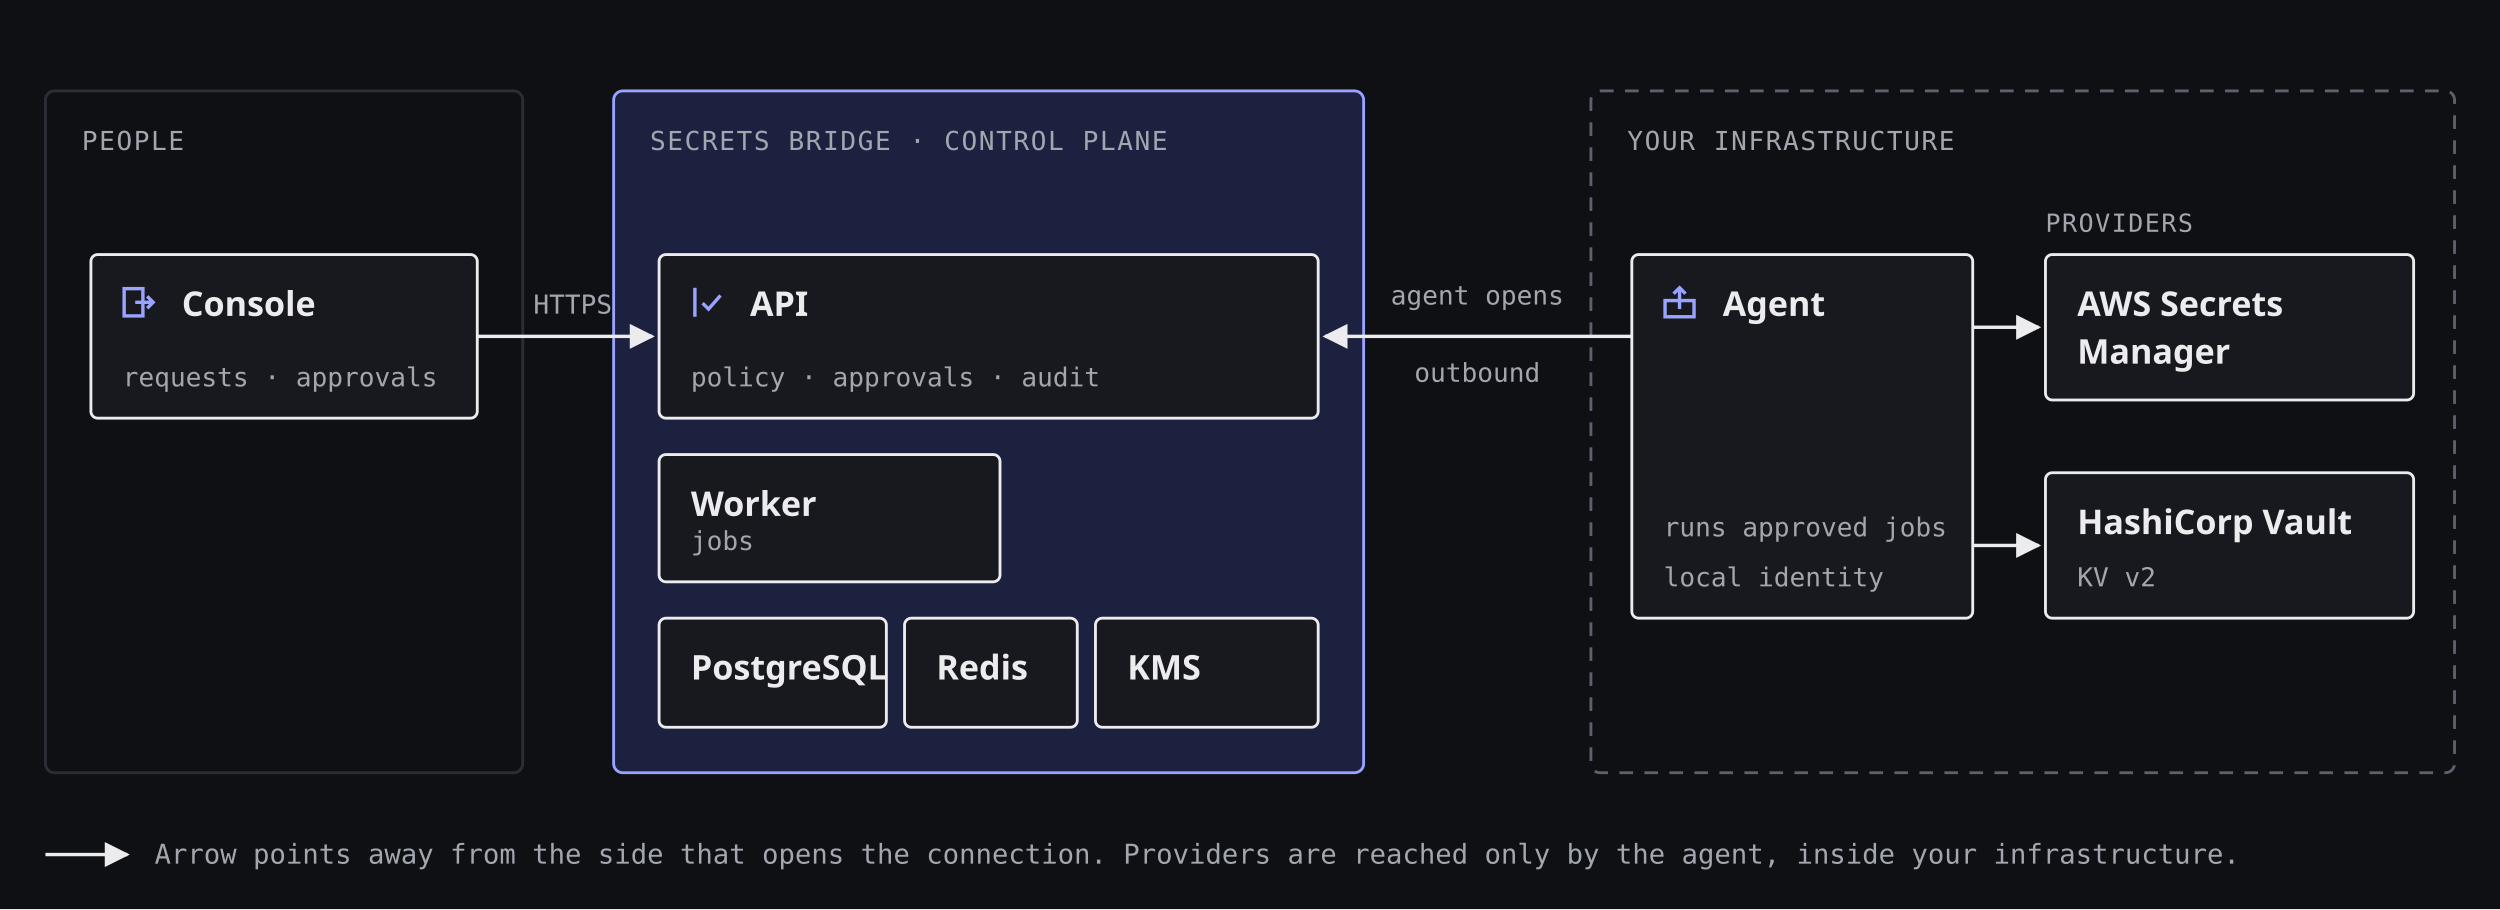
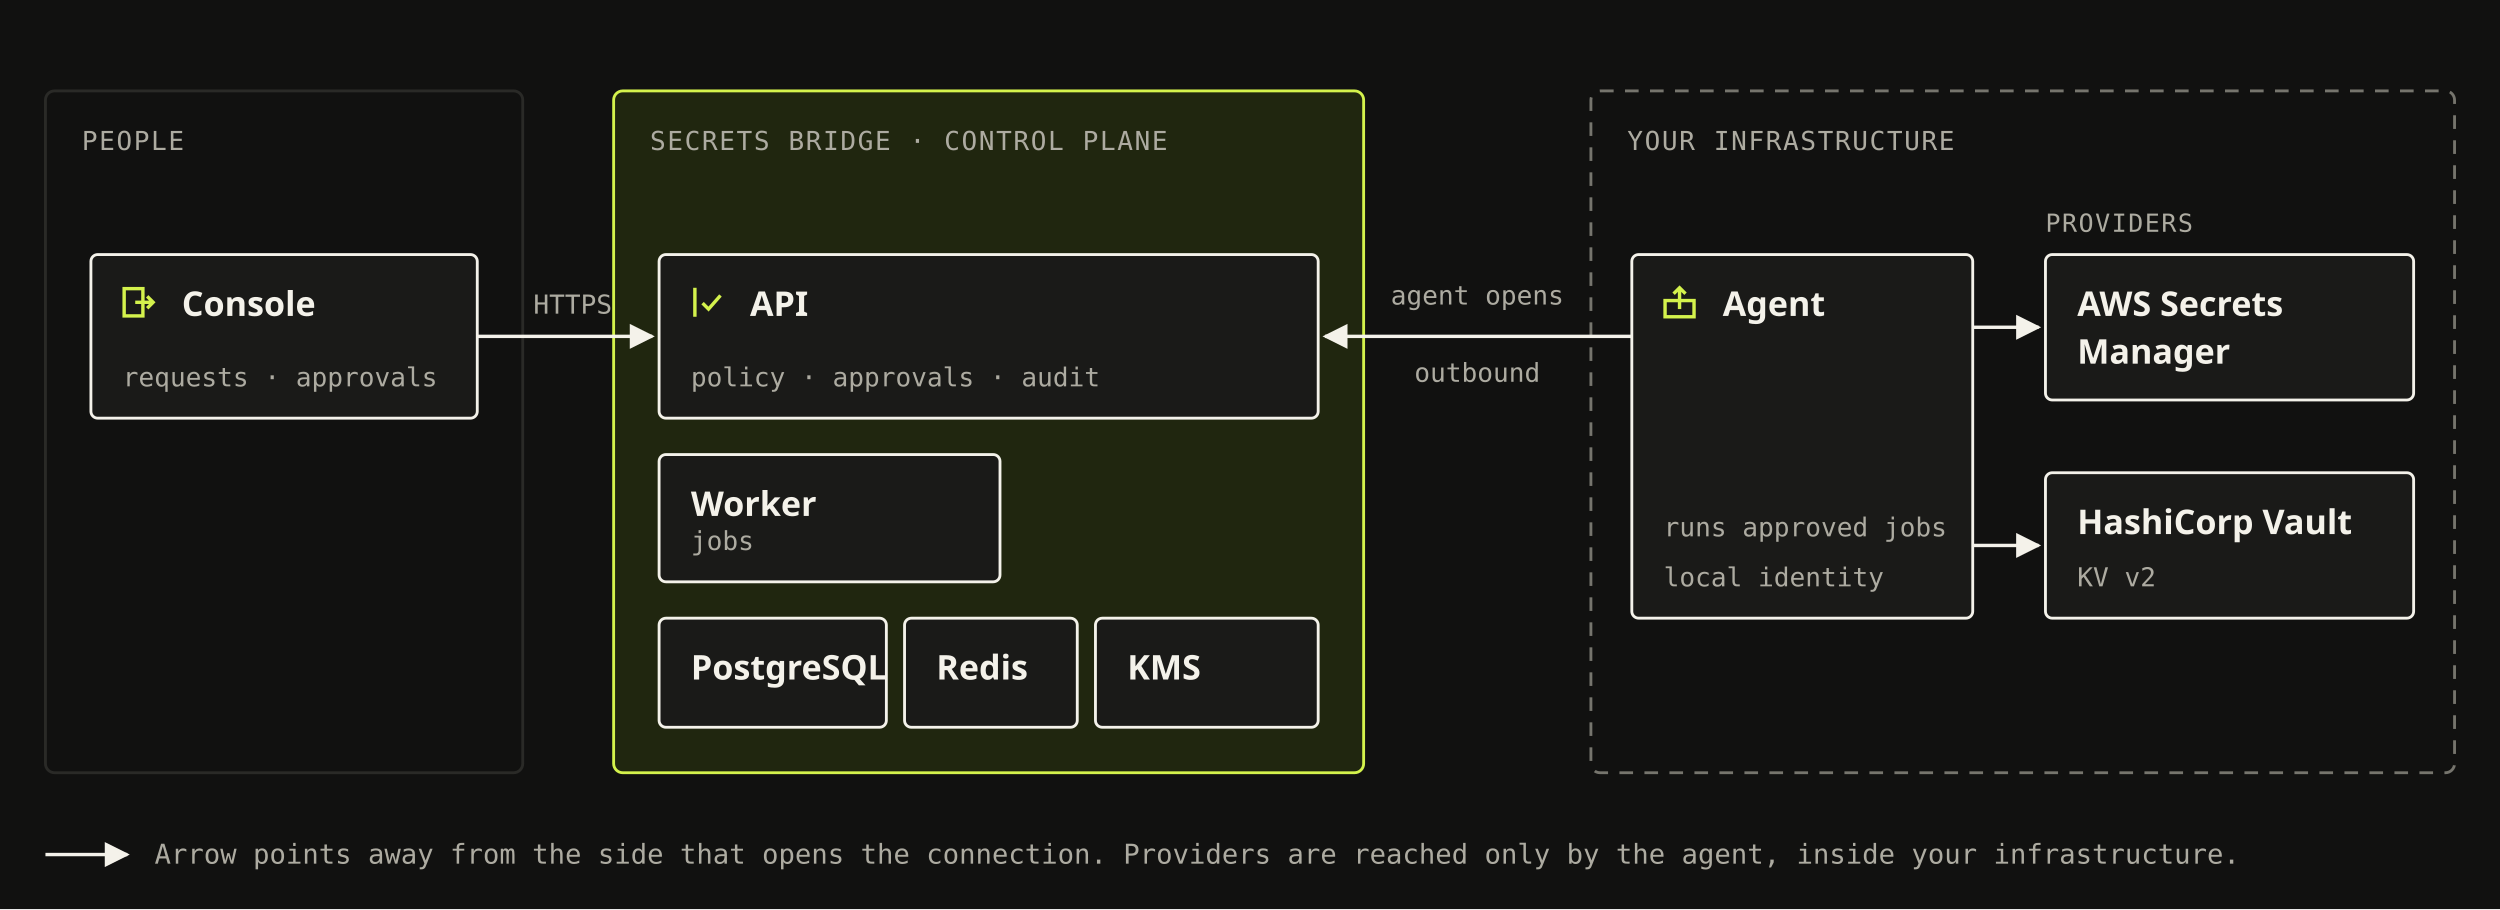
<svg xmlns="http://www.w3.org/2000/svg" width="1100" height="400" viewBox="0 0 1100 400" role="img">
  <defs>
    <marker id="ah-dark" viewBox="0 0 10 10" refX="9" refY="5" markerUnits="userSpaceOnUse" markerWidth="11" markerHeight="11" orient="auto">
-       <path d="M0 0L10 5L0 10z" fill="#ECECEE" />
+       <path d="M0 0L10 5L0 10z" fill="#F4F2EA" />
    </marker>
  </defs>
-   <rect width="1100" height="400" fill="#0F1013" />
-   <rect x="20" y="40" width="210" height="300" rx="4" fill="none" stroke="#2B2E36" stroke-width="1.25" />
-   <text x="36" y="66" font-family="'IBM Plex Mono',ui-monospace,monospace" font-size="11.5" letter-spacing="0.06em" fill="#A2A6AF">PEOPLE</text>
-   <rect x="270" y="40" width="330" height="300" rx="4" fill="#1D2140" stroke="#9AA3FF" stroke-width="1.25" />
-   <text x="286" y="66" font-family="'IBM Plex Mono',ui-monospace,monospace" font-size="11.5" letter-spacing="0.06em" fill="#A2A6AF">SECRETS BRIDGE · CONTROL PLANE</text>
-   <rect x="700" y="40" width="380" height="300" rx="4" fill="none" stroke="#5C6170" stroke-width="1.25" stroke-dasharray="6 5" />
-   <text x="716" y="66" font-family="'IBM Plex Mono',ui-monospace,monospace" font-size="11.5" letter-spacing="0.06em" fill="#A2A6AF">YOUR INFRASTRUCTURE</text>
-   <rect x="40" y="112" width="170" height="72" rx="3" fill="#17191E" stroke="#ECECEE" stroke-width="1.25" />
-   <g transform="translate(52 124) scale(0.75)" fill="none" stroke="#9AA3FF" stroke-width="2" stroke-linejoin="miter">
+   <rect width="1100" height="400" fill="#111110" />
+   <rect x="20" y="40" width="210" height="300" rx="4" fill="none" stroke="#2A2A27" stroke-width="1.25" />
+   <text x="36" y="66" font-family="'Geist Mono',ui-monospace,monospace" font-size="11.5" letter-spacing="0.06em" fill="#ADABA1">PEOPLE</text>
+   <rect x="270" y="40" width="330" height="300" rx="4" fill="#20260F" stroke="#D4F24C" stroke-width="1.25" />
+   <text x="286" y="66" font-family="'Geist Mono',ui-monospace,monospace" font-size="11.5" letter-spacing="0.06em" fill="#ADABA1">SECRETS BRIDGE · CONTROL PLANE</text>
+   <rect x="700" y="40" width="380" height="300" rx="4" fill="none" stroke="#76756D" stroke-width="1.25" stroke-dasharray="6 5" />
+   <text x="716" y="66" font-family="'Geist Mono',ui-monospace,monospace" font-size="11.5" letter-spacing="0.06em" fill="#ADABA1">YOUR INFRASTRUCTURE</text>
+   <rect x="40" y="112" width="170" height="72" rx="3" fill="#1A1A18" stroke="#F4F2EA" stroke-width="1.25" />
+   <g transform="translate(52 124) scale(0.75)" fill="none" stroke="#D4F24C" stroke-width="2" stroke-linejoin="miter">
    <rect x="3.5" y="4" width="11" height="16" />
    <path d="M10 12H20.5M17 8.5L20.5 12L17 15.5" />
  </g>
-   <text x="80" y="139" font-family="'IBM Plex Sans',system-ui,sans-serif" font-size="15" font-weight="600" fill="#ECECEE">Console</text>
-   <text x="54" y="170" font-family="'IBM Plex Mono',ui-monospace,monospace" font-size="11.5" fill="#A2A6AF">requests · approvals</text>
-   <rect x="290" y="112" width="290" height="72" rx="3" fill="#17191E" stroke="#ECECEE" stroke-width="1.25" />
-   <g transform="translate(302 124) scale(0.75)" fill="none" stroke="#9AA3FF" stroke-width="2" stroke-linejoin="miter">
+   <text x="80" y="139" font-family="'Geist',system-ui,sans-serif" font-size="15" font-weight="600" fill="#F4F2EA">Console</text>
+   <text x="54" y="170" font-family="'Geist Mono',ui-monospace,monospace" font-size="11.5" fill="#ADABA1">requests · approvals</text>
+   <rect x="290" y="112" width="290" height="72" rx="3" fill="#1A1A18" stroke="#F4F2EA" stroke-width="1.25" />
+   <g transform="translate(302 124) scale(0.75)" fill="none" stroke="#D4F24C" stroke-width="2" stroke-linejoin="miter">
    <path d="M5 3.5V20.5" />
    <path d="M9.5 12.5L13 16L20 8" />
  </g>
-   <text x="330" y="139" font-family="'IBM Plex Sans',system-ui,sans-serif" font-size="15" font-weight="600" fill="#ECECEE">API</text>
-   <text x="304" y="170" font-family="'IBM Plex Mono',ui-monospace,monospace" font-size="11.5" fill="#A2A6AF">policy · approvals · audit</text>
-   <rect x="290" y="200" width="150" height="56" rx="3" fill="#17191E" stroke="#ECECEE" stroke-width="1.25" />
-   <text x="304" y="227" font-family="'IBM Plex Sans',system-ui,sans-serif" font-size="15" font-weight="600" fill="#ECECEE">Worker</text>
-   <text x="304" y="242" font-family="'IBM Plex Mono',ui-monospace,monospace" font-size="11.5" fill="#A2A6AF">jobs</text>
-   <rect x="290" y="272" width="100" height="48" rx="3" fill="#17191E" stroke="#ECECEE" stroke-width="1.25" />
-   <text x="304" y="299" font-family="'IBM Plex Sans',system-ui,sans-serif" font-size="15" font-weight="600" fill="#ECECEE">PostgreSQL</text>
-   <rect x="398" y="272" width="76" height="48" rx="3" fill="#17191E" stroke="#ECECEE" stroke-width="1.25" />
-   <text x="412" y="299" font-family="'IBM Plex Sans',system-ui,sans-serif" font-size="15" font-weight="600" fill="#ECECEE">Redis</text>
-   <rect x="482" y="272" width="98" height="48" rx="3" fill="#17191E" stroke="#ECECEE" stroke-width="1.25" />
-   <text x="496" y="299" font-family="'IBM Plex Sans',system-ui,sans-serif" font-size="15" font-weight="600" fill="#ECECEE">KMS</text>
-   <rect x="718" y="112" width="150" height="160" rx="3" fill="#17191E" stroke="#ECECEE" stroke-width="1.25" />
-   <g transform="translate(730 124) scale(0.75)" fill="none" stroke="#9AA3FF" stroke-width="2" stroke-linejoin="miter">
+   <text x="330" y="139" font-family="'Geist',system-ui,sans-serif" font-size="15" font-weight="600" fill="#F4F2EA">API</text>
+   <text x="304" y="170" font-family="'Geist Mono',ui-monospace,monospace" font-size="11.5" fill="#ADABA1">policy · approvals · audit</text>
+   <rect x="290" y="200" width="150" height="56" rx="3" fill="#1A1A18" stroke="#F4F2EA" stroke-width="1.25" />
+   <text x="304" y="227" font-family="'Geist',system-ui,sans-serif" font-size="15" font-weight="600" fill="#F4F2EA">Worker</text>
+   <text x="304" y="242" font-family="'Geist Mono',ui-monospace,monospace" font-size="11.5" fill="#ADABA1">jobs</text>
+   <rect x="290" y="272" width="100" height="48" rx="3" fill="#1A1A18" stroke="#F4F2EA" stroke-width="1.25" />
+   <text x="304" y="299" font-family="'Geist',system-ui,sans-serif" font-size="15" font-weight="600" fill="#F4F2EA">PostgreSQL</text>
+   <rect x="398" y="272" width="76" height="48" rx="3" fill="#1A1A18" stroke="#F4F2EA" stroke-width="1.25" />
+   <text x="412" y="299" font-family="'Geist',system-ui,sans-serif" font-size="15" font-weight="600" fill="#F4F2EA">Redis</text>
+   <rect x="482" y="272" width="98" height="48" rx="3" fill="#1A1A18" stroke="#F4F2EA" stroke-width="1.25" />
+   <text x="496" y="299" font-family="'Geist',system-ui,sans-serif" font-size="15" font-weight="600" fill="#F4F2EA">KMS</text>
+   <rect x="718" y="112" width="150" height="160" rx="3" fill="#1A1A18" stroke="#F4F2EA" stroke-width="1.25" />
+   <g transform="translate(730 124) scale(0.75)" fill="none" stroke="#D4F24C" stroke-width="2" stroke-linejoin="miter">
    <path d="M3.5 11H20.5V20.5H3.5Z" />
    <path d="M12 16V3.5M8.5 7L12 3.5L15.5 7" />
  </g>
-   <text x="758" y="139" font-family="'IBM Plex Sans',system-ui,sans-serif" font-size="15" font-weight="600" fill="#ECECEE">Agent</text>
-   <text x="732" y="258" font-family="'IBM Plex Mono',ui-monospace,monospace" font-size="11.5" fill="#A2A6AF">local identity</text>
-   <text x="732" y="236" font-family="'IBM Plex Mono',ui-monospace,monospace" font-size="11.5" fill="#A2A6AF">runs approved jobs</text>
-   <text x="900" y="102" font-family="'IBM Plex Mono',ui-monospace,monospace" font-size="11" letter-spacing="0.06em" fill="#A2A6AF">PROVIDERS</text>
-   <rect x="900" y="112" width="162" height="64" rx="3" fill="#17191E" stroke="#ECECEE" stroke-width="1.25" />
-   <text x="914" y="139" font-family="'IBM Plex Sans',system-ui,sans-serif" font-size="15" font-weight="600" fill="#ECECEE">AWS Secrets</text>
-   <text x="914" y="160" font-family="'IBM Plex Sans',system-ui,sans-serif" font-size="15" font-weight="600" fill="#ECECEE">Manager</text>
-   <rect x="900" y="208" width="162" height="64" rx="3" fill="#17191E" stroke="#ECECEE" stroke-width="1.25" />
-   <text x="914" y="235" font-family="'IBM Plex Sans',system-ui,sans-serif" font-size="15" font-weight="600" fill="#ECECEE">HashiCorp Vault</text>
-   <text x="914" y="258" font-family="'IBM Plex Mono',ui-monospace,monospace" font-size="11.5" fill="#A2A6AF">KV v2</text>
-   <path d="M210 148L287 148" stroke="#ECECEE" stroke-width="1.5" fill="none" marker-end="url(#ah-dark)" />
-   <text x="252" y="138" font-family="'IBM Plex Mono',ui-monospace,monospace" font-size="11.5" fill="#A2A6AF" text-anchor="middle">HTTPS</text>
-   <path d="M718 148L583 148" stroke="#ECECEE" stroke-width="1.5" fill="none" marker-end="url(#ah-dark)" />
-   <text x="650" y="134" font-family="'IBM Plex Mono',ui-monospace,monospace" font-size="11.5" fill="#A2A6AF" text-anchor="middle">agent opens</text>
-   <text x="650" y="168" font-family="'IBM Plex Mono',ui-monospace,monospace" font-size="11.5" fill="#A2A6AF" text-anchor="middle">outbound</text>
-   <path d="M868 144L897 144" stroke="#ECECEE" stroke-width="1.5" fill="none" marker-end="url(#ah-dark)" />
-   <path d="M868 240L897 240" stroke="#ECECEE" stroke-width="1.5" fill="none" marker-end="url(#ah-dark)" />
-   <path d="M20 376H56" stroke="#ECECEE" stroke-width="1.5" marker-end="url(#ah-dark)" />
-   <text x="68" y="380" font-family="'IBM Plex Mono',ui-monospace,monospace" font-size="12" fill="#A2A6AF">Arrow points away from the side that opens the connection. Providers are reached only by the agent, inside your infrastructure.</text>
+   <text x="758" y="139" font-family="'Geist',system-ui,sans-serif" font-size="15" font-weight="600" fill="#F4F2EA">Agent</text>
+   <text x="732" y="258" font-family="'Geist Mono',ui-monospace,monospace" font-size="11.5" fill="#ADABA1">local identity</text>
+   <text x="732" y="236" font-family="'Geist Mono',ui-monospace,monospace" font-size="11.5" fill="#ADABA1">runs approved jobs</text>
+   <text x="900" y="102" font-family="'Geist Mono',ui-monospace,monospace" font-size="11" letter-spacing="0.06em" fill="#ADABA1">PROVIDERS</text>
+   <rect x="900" y="112" width="162" height="64" rx="3" fill="#1A1A18" stroke="#F4F2EA" stroke-width="1.25" />
+   <text x="914" y="139" font-family="'Geist',system-ui,sans-serif" font-size="15" font-weight="600" fill="#F4F2EA">AWS Secrets</text>
+   <text x="914" y="160" font-family="'Geist',system-ui,sans-serif" font-size="15" font-weight="600" fill="#F4F2EA">Manager</text>
+   <rect x="900" y="208" width="162" height="64" rx="3" fill="#1A1A18" stroke="#F4F2EA" stroke-width="1.25" />
+   <text x="914" y="235" font-family="'Geist',system-ui,sans-serif" font-size="15" font-weight="600" fill="#F4F2EA">HashiCorp Vault</text>
+   <text x="914" y="258" font-family="'Geist Mono',ui-monospace,monospace" font-size="11.5" fill="#ADABA1">KV v2</text>
+   <path d="M210 148L287 148" stroke="#F4F2EA" stroke-width="1.5" fill="none" marker-end="url(#ah-dark)" />
+   <text x="252" y="138" font-family="'Geist Mono',ui-monospace,monospace" font-size="11.5" fill="#ADABA1" text-anchor="middle">HTTPS</text>
+   <path d="M718 148L583 148" stroke="#F4F2EA" stroke-width="1.5" fill="none" marker-end="url(#ah-dark)" />
+   <text x="650" y="134" font-family="'Geist Mono',ui-monospace,monospace" font-size="11.5" fill="#ADABA1" text-anchor="middle">agent opens</text>
+   <text x="650" y="168" font-family="'Geist Mono',ui-monospace,monospace" font-size="11.5" fill="#ADABA1" text-anchor="middle">outbound</text>
+   <path d="M868 144L897 144" stroke="#F4F2EA" stroke-width="1.5" fill="none" marker-end="url(#ah-dark)" />
+   <path d="M868 240L897 240" stroke="#F4F2EA" stroke-width="1.5" fill="none" marker-end="url(#ah-dark)" />
+   <path d="M20 376H56" stroke="#F4F2EA" stroke-width="1.5" marker-end="url(#ah-dark)" />
+   <text x="68" y="380" font-family="'Geist Mono',ui-monospace,monospace" font-size="12" fill="#ADABA1">Arrow points away from the side that opens the connection. Providers are reached only by the agent, inside your infrastructure.</text>
</svg>
